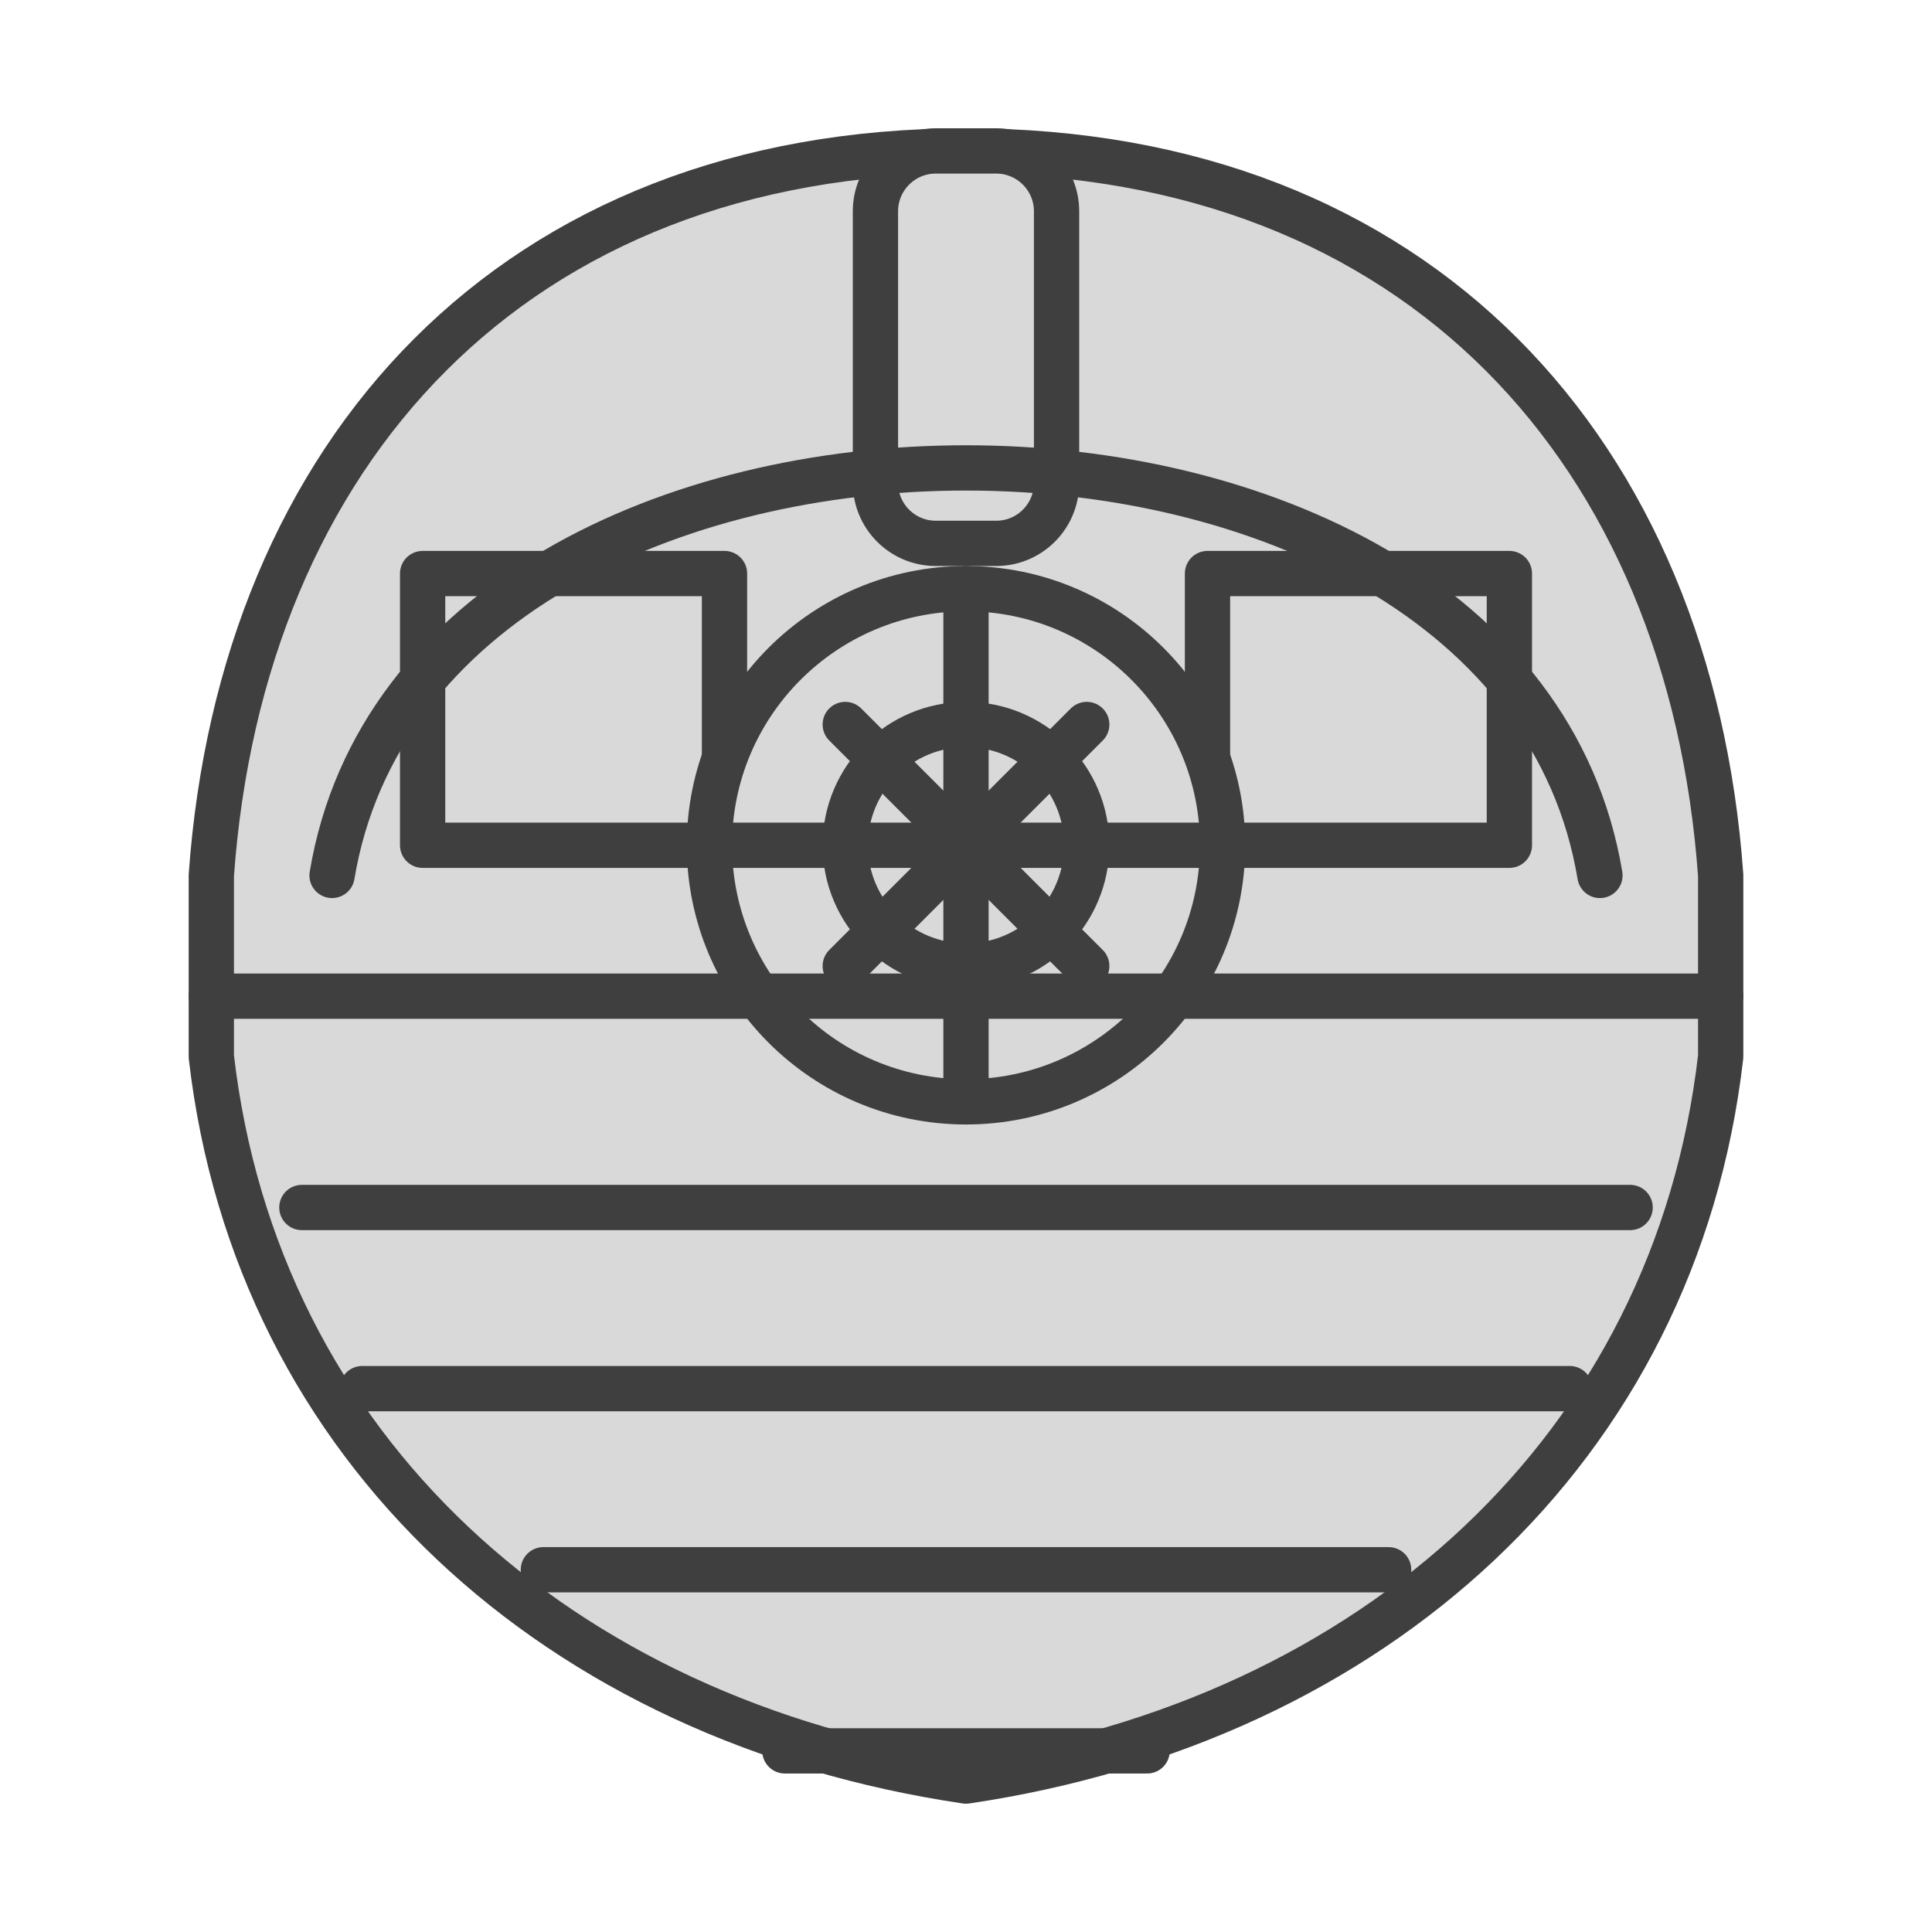
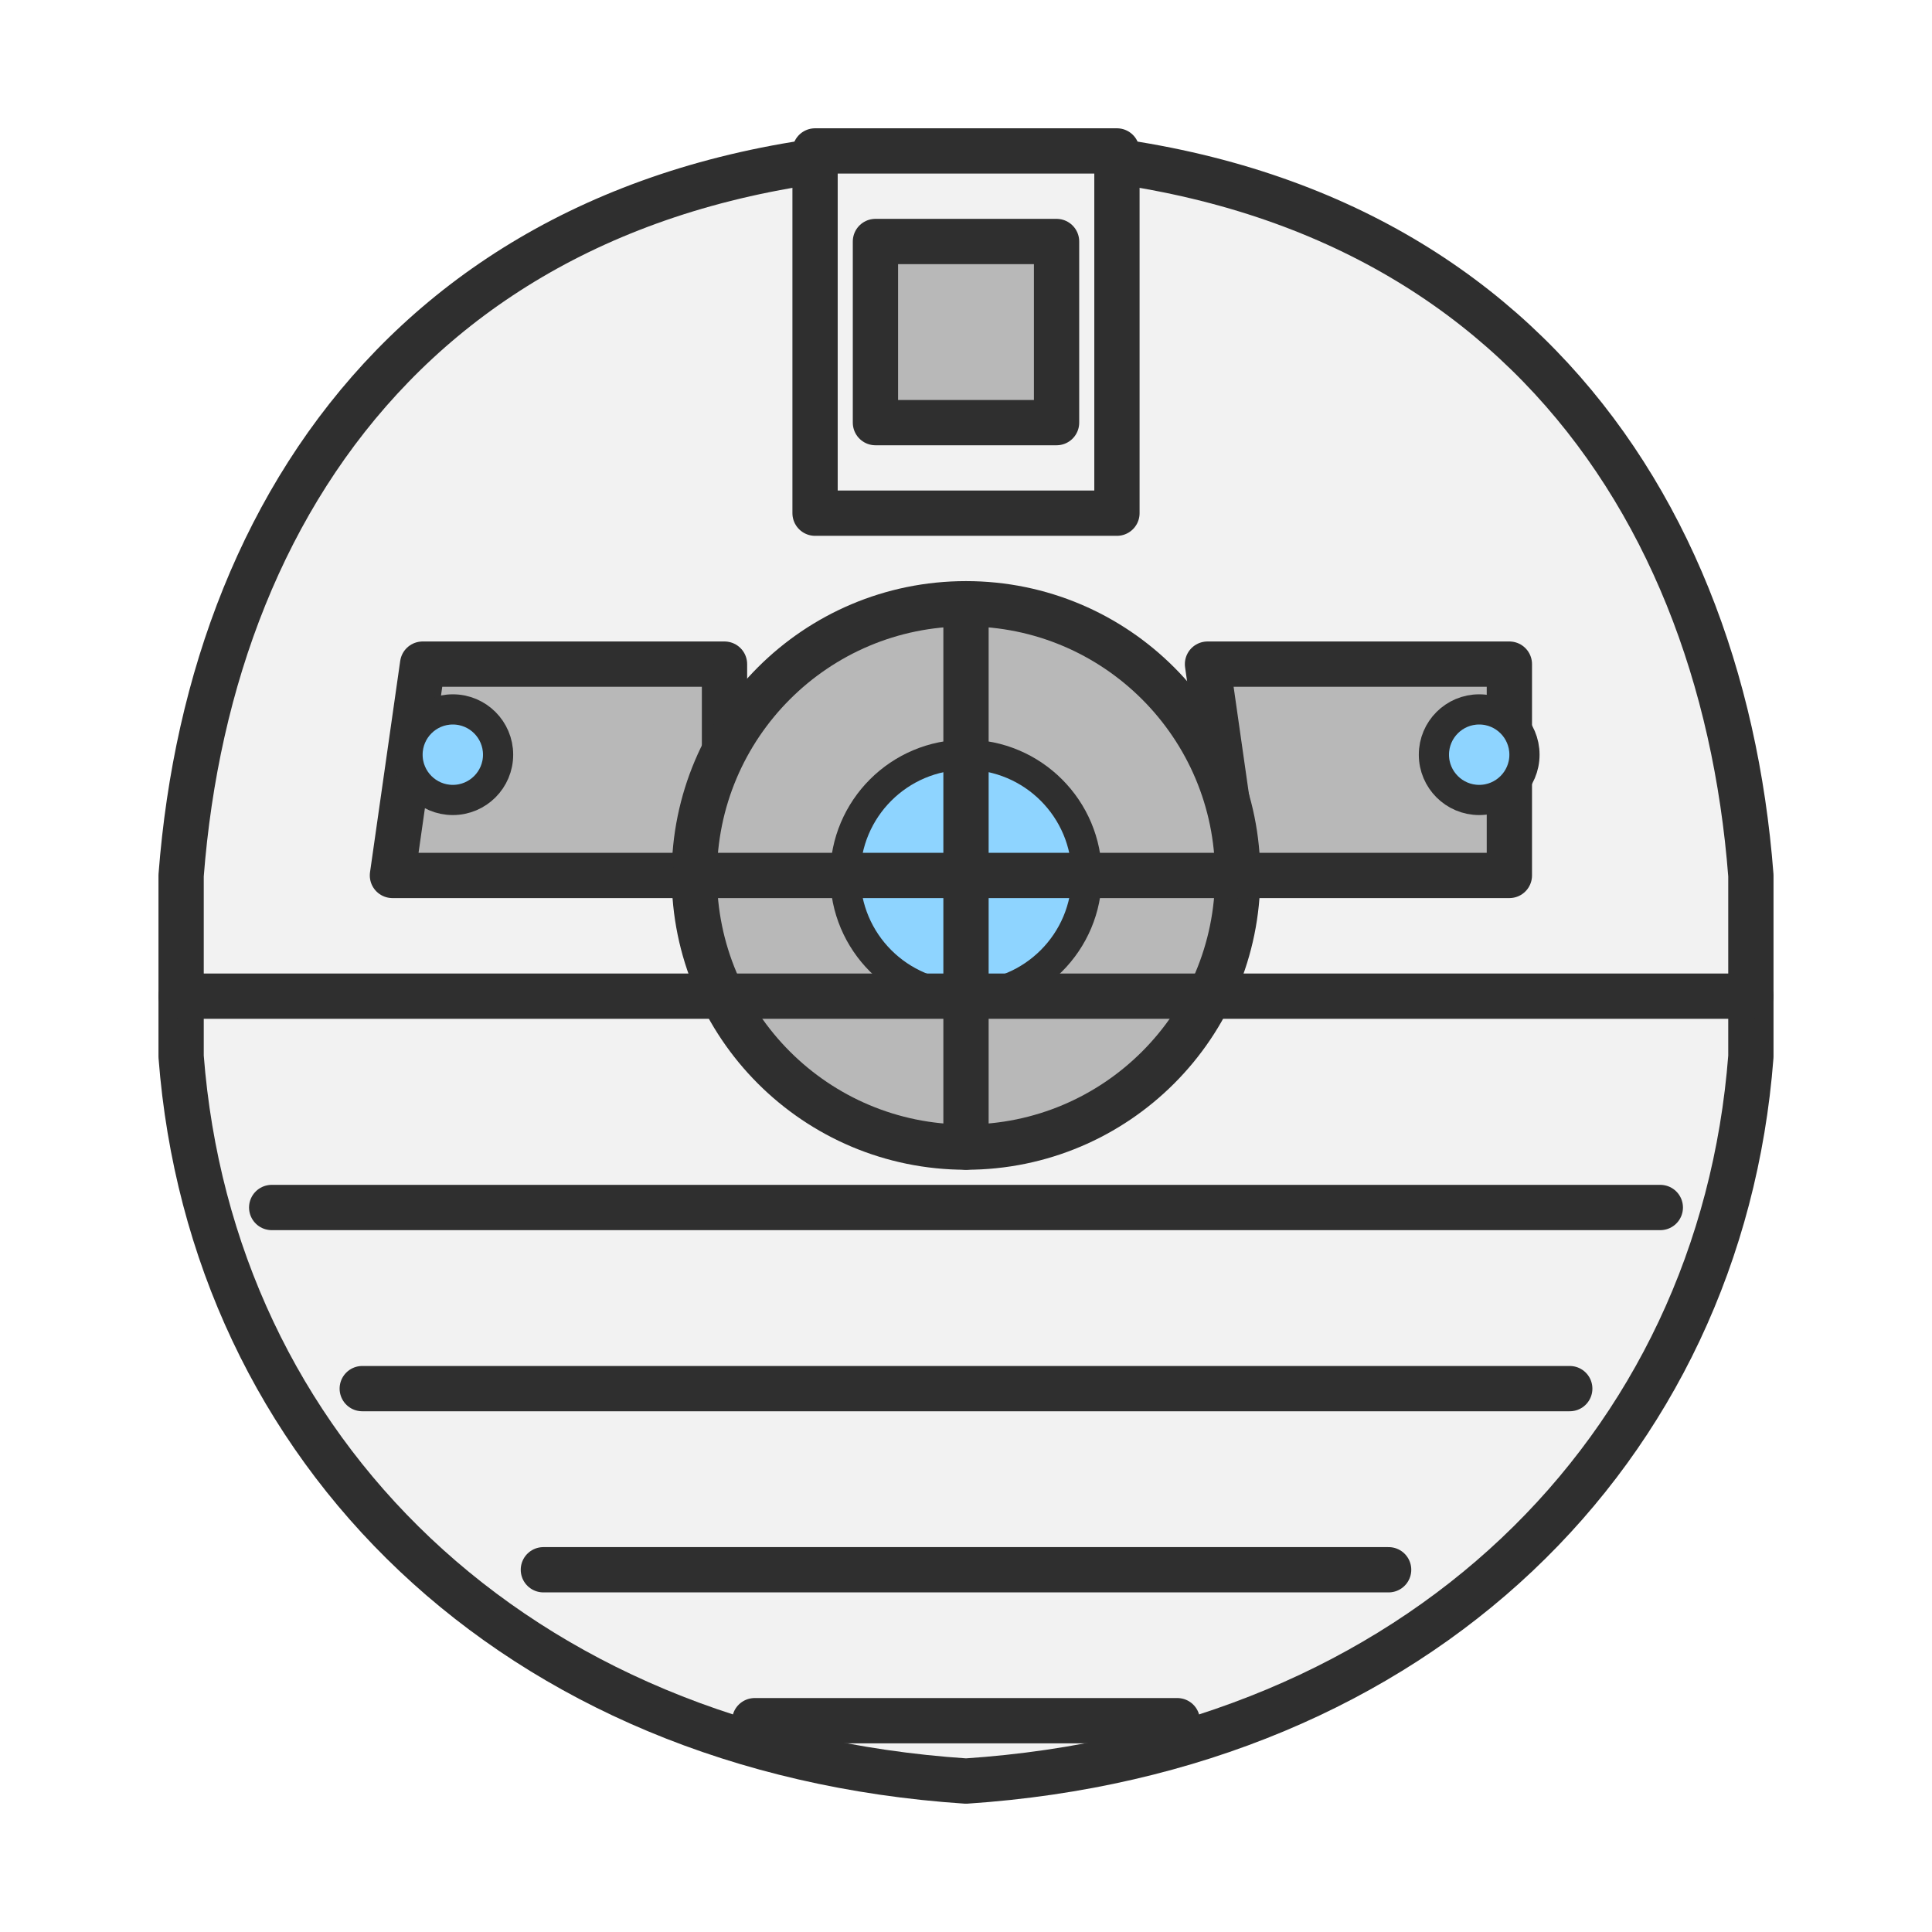
<svg xmlns="http://www.w3.org/2000/svg" viewBox="0 0 128 128">
  <defs>
    <style>
-       .ln{fill:none;stroke:#3f3f3f;stroke-width:3;stroke-linecap:round;stroke-linejoin:round}
-       .fl{fill:#d9d9d9;stroke:#3f3f3f;stroke-width:3;stroke-linejoin:round}
+       .ln{fill:none;stroke:#2f2f2f;stroke-width:3;stroke-linecap:round;stroke-linejoin:round}
+       .hl{fill:#f2f2f2;stroke:#2f2f2f;stroke-width:3;stroke-linejoin:round}
+       .dk{fill:#b8b8b8;stroke:#2f2f2f;stroke-width:3;stroke-linejoin:round}
+       .gl{fill:#8ed4ff;stroke:#2f2f2f;stroke-width:2}
    </style>
  </defs>
-   <path class="fl" d="M64 10 C34 10 16 30 14 58 L14 70 C17 96 37 114 64 118 C91 114 111 96 114 70 L114 58 C112 30 94 10 64 10 Z" />
-   <rect class="fl" x="58" y="10" width="12" height="26" rx="4" />
-   <path class="fl" d="M28 38 L48 38 L48 56 L28 56 Z" />
-   <path class="fl" d="M80 38 L100 38 L100 56 L80 56 Z" />
-   <circle class="fl" cx="64" cy="56" r="17" />
-   <circle class="ln" cx="64" cy="56" r="8" />
-   <path class="ln" d="M14 66 H114" />
-   <path class="ln" d="M20 80 H108" />
+   <path class="hl" d="M64 10 C30 10 14 32 12 58 L12 70 C14 96 34 116 64 118 C94 116 114 96 116 70 L116 58 C114 32 98 10 64 10 Z" />
+   <path class="dk" d="M28 44 H48 V58 H26 Z" />
+   <path class="dk" d="M80 44 H100 V58 H82 Z" />
+   <circle class="dk" cx="64" cy="58" r="18" />
+   <circle class="gl" cx="64" cy="58" r="8" />
+   <path class="hl" d="M54 10 H74 V34 H54 Z" />
+   <path class="dk" d="M58 16 H70 V28 H58 Z" />
+   <path class="ln" d="M12 66 H116" />
+   <path class="ln" d="M18 80 H110" />
  <path class="ln" d="M24 92 H104" />
  <path class="ln" d="M36 104 H92" />
-   <path class="ln" d="M52 116 H76" />
-   <path class="ln" d="M64 39 V73" />
-   <path class="ln" d="M47 56 H81" />
-   <path class="ln" d="M56 48 L72 64" />
-   <path class="ln" d="M72 48 L56 64" />
-   <path class="ln" d="M22 58 C28 22 100 22 106 58" />
+   <path class="ln" d="M50 114 H78" />
+   <path class="ln" d="M64 40 V76" />
+   <path class="ln" d="M46 58 H82" />
+   <circle class="gl" cx="30" cy="50" r="3" />
+   <circle class="gl" cx="98" cy="50" r="3" />
</svg>
